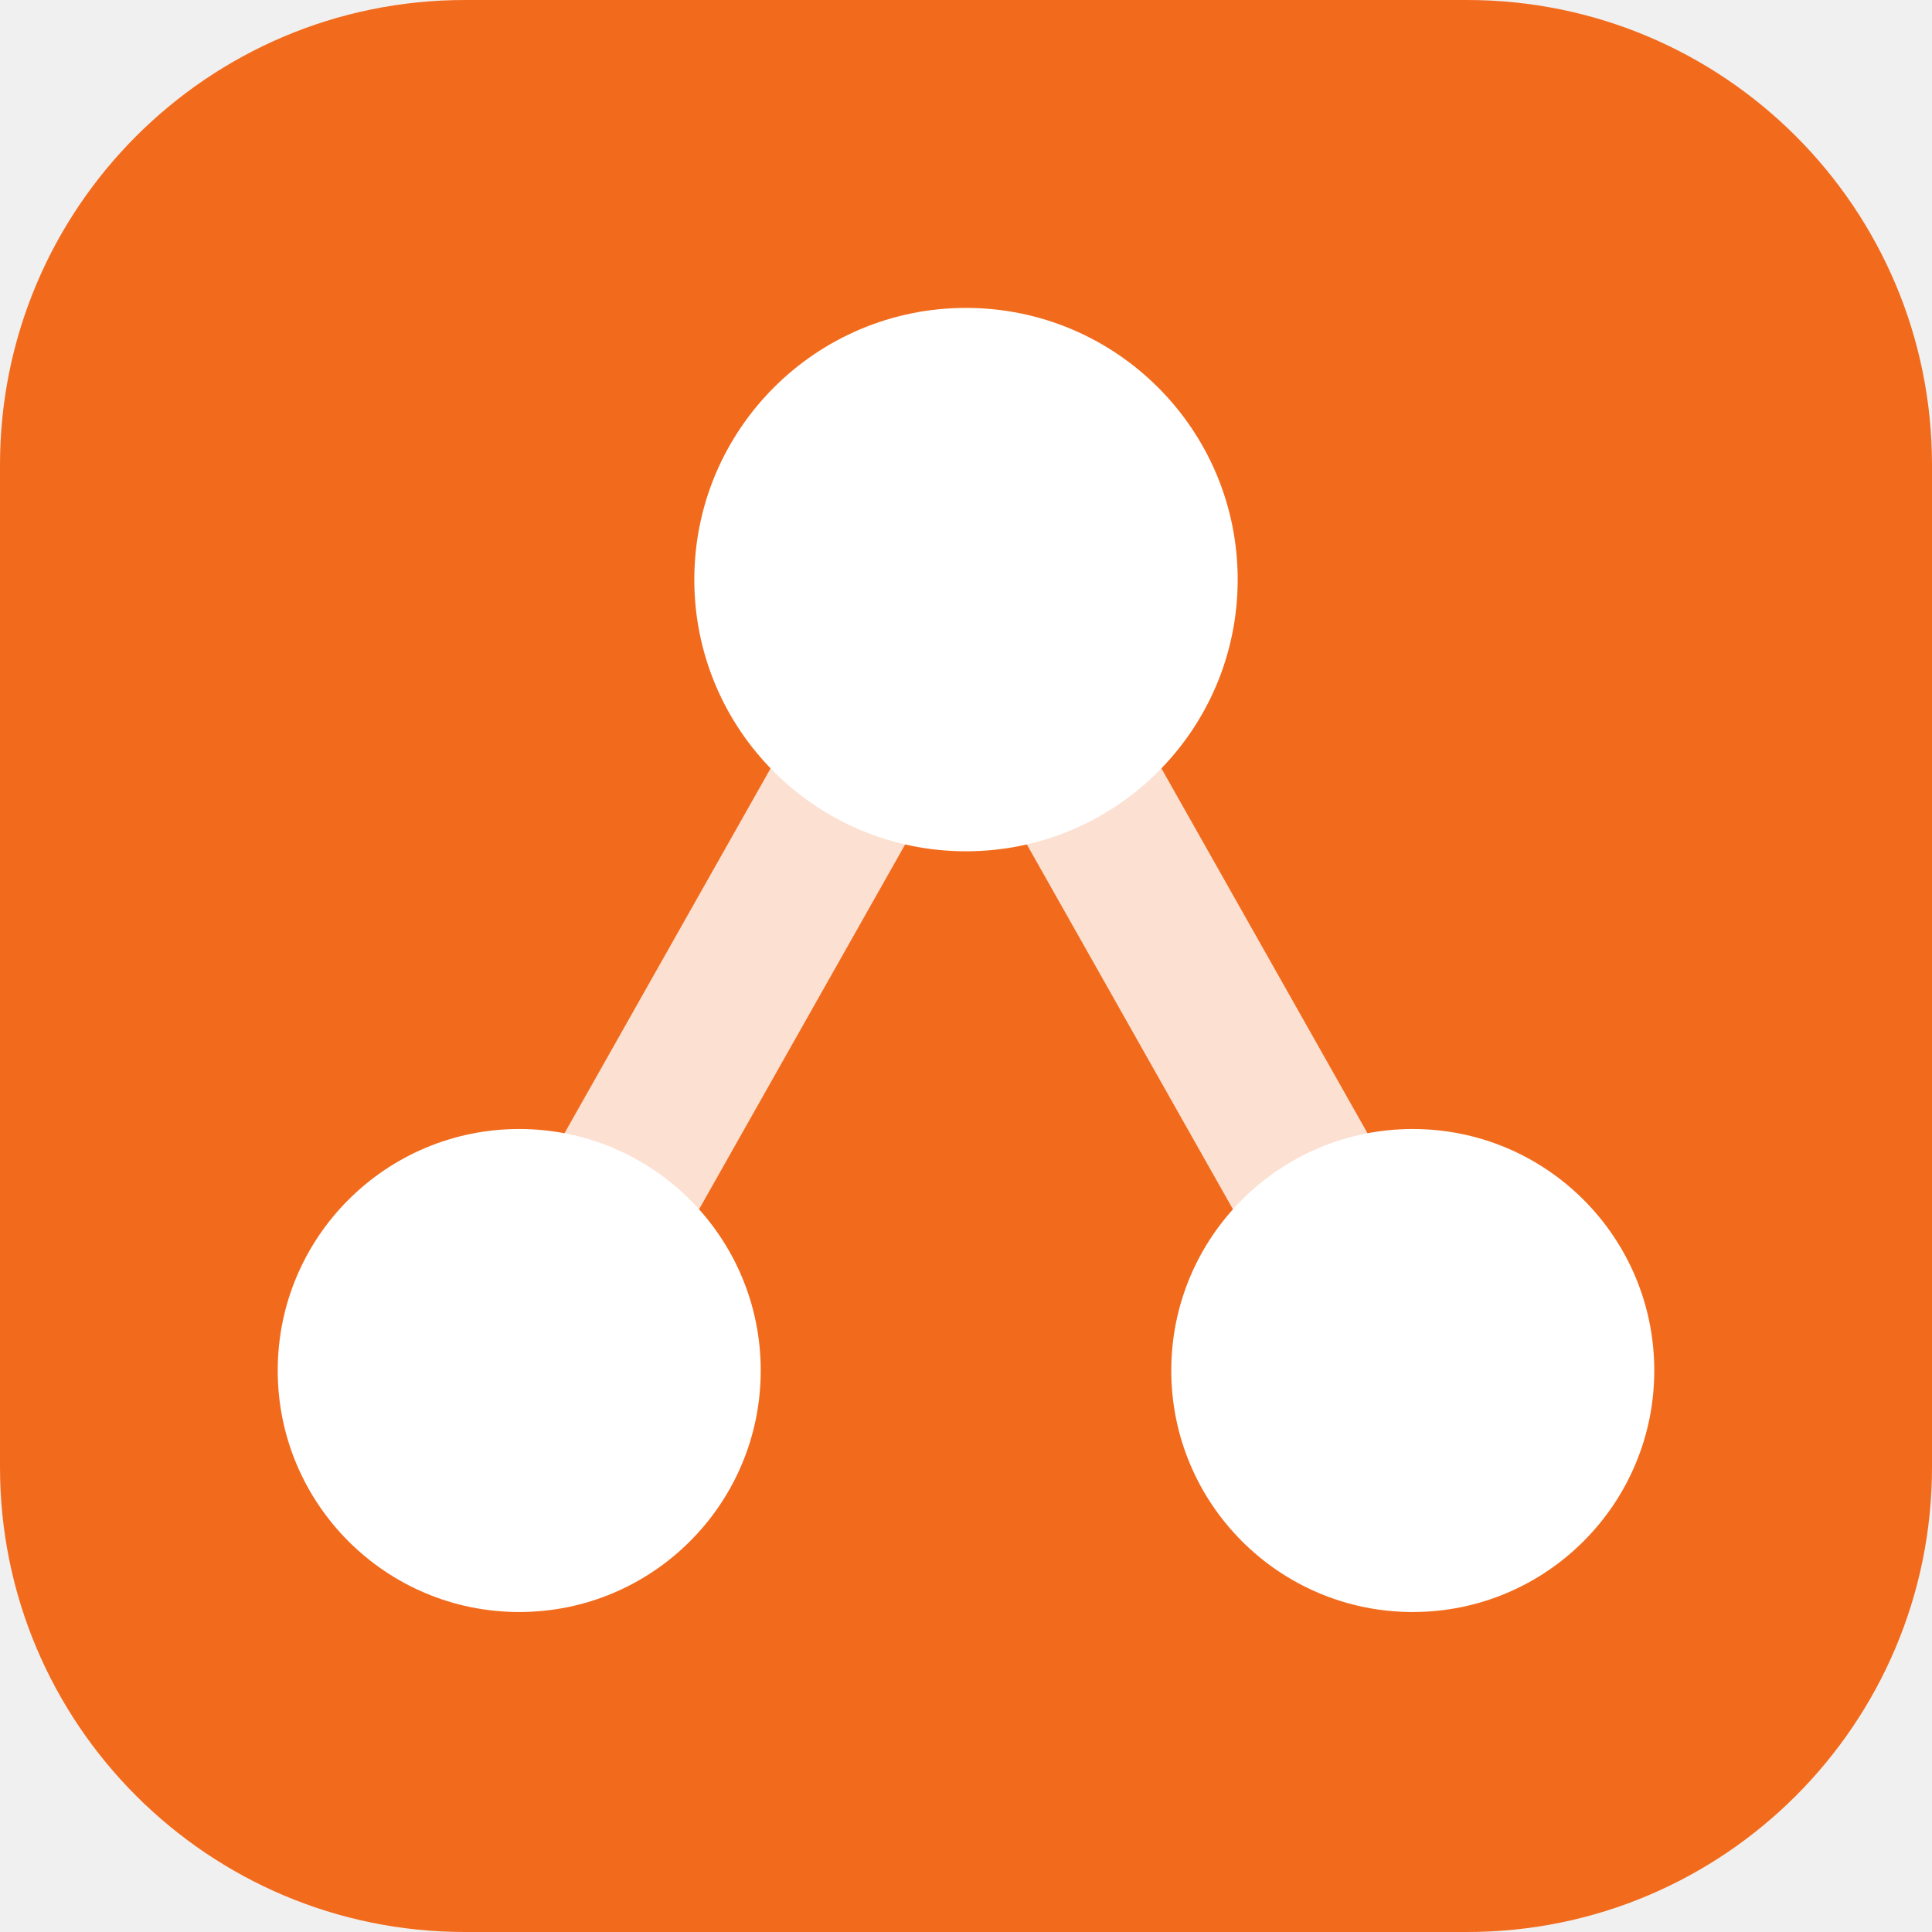
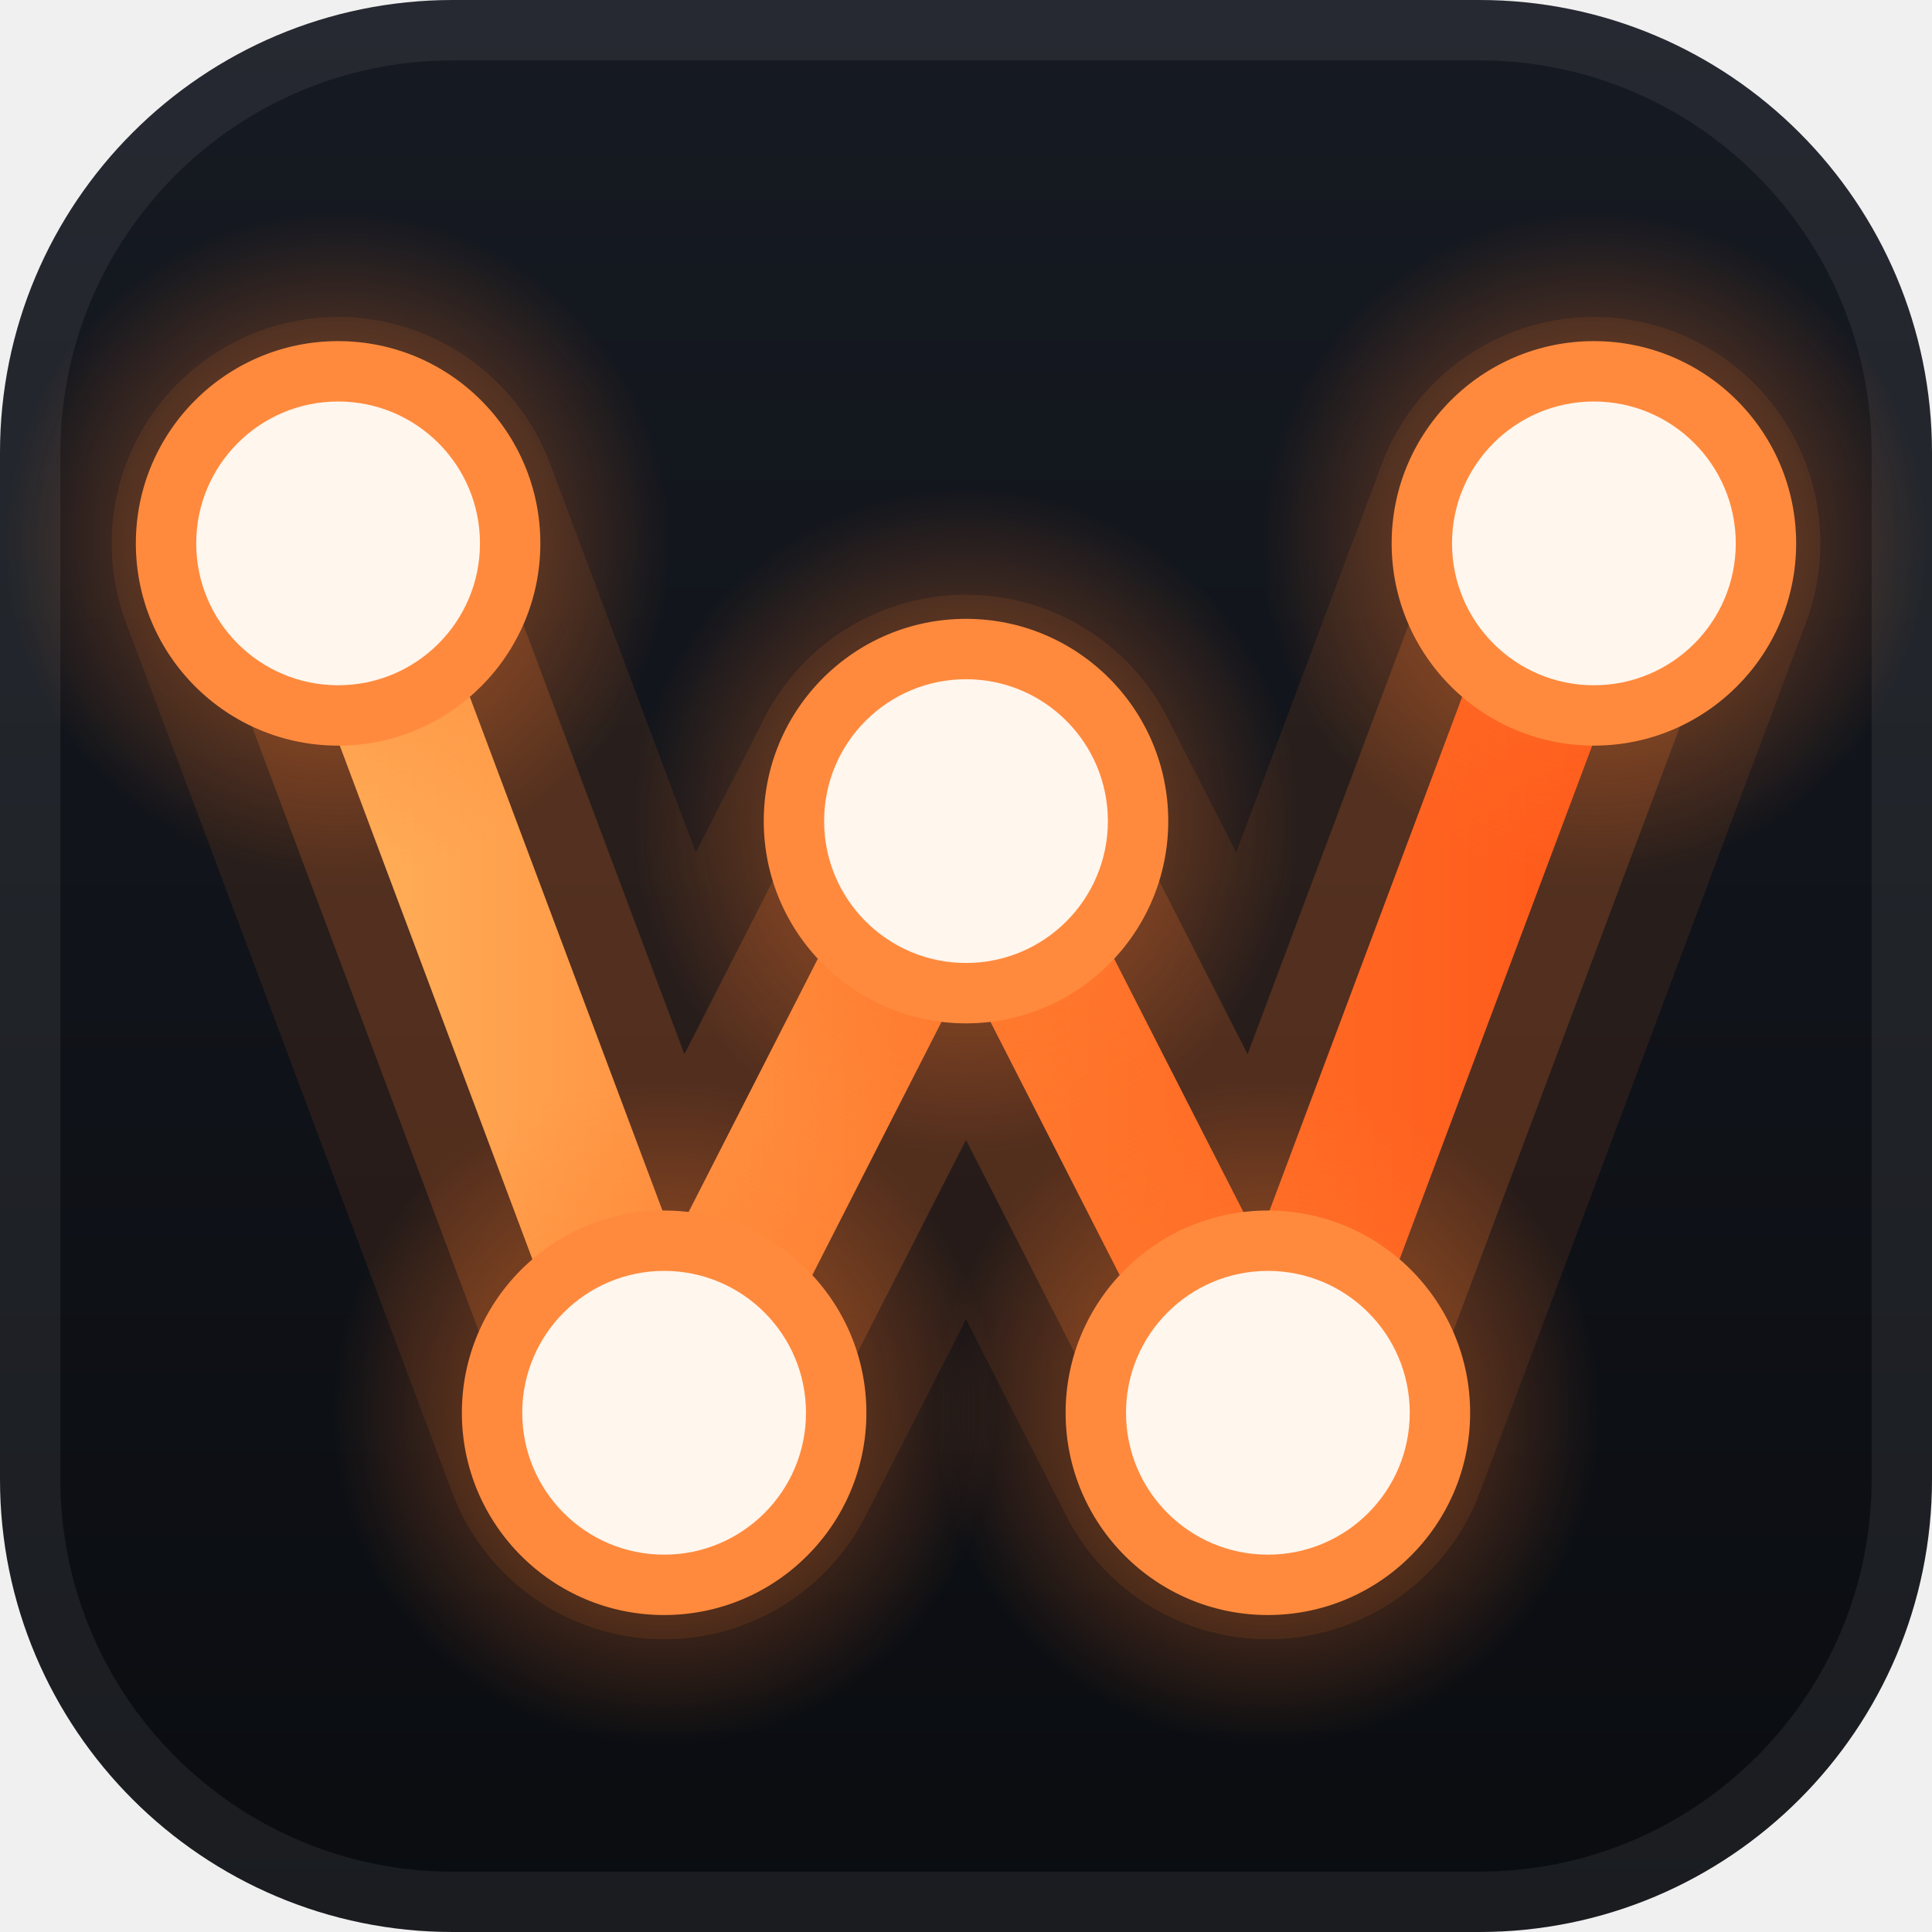
<svg xmlns="http://www.w3.org/2000/svg" viewBox="0 0 32 32">
-   <rect width="32" height="32" rx="7.7" fill="#f26b1d" />
-   <path d="M16.0 9.6L8.6 22.7M16.0 9.6L23.4 22.7" stroke="#fff" stroke-opacity=".8" stroke-width="2.56" stroke-linecap="round" />
-   <circle cx="16.0" cy="9.6" r="4.5" fill="#fff" />
-   <circle cx="8.6" cy="22.7" r="4" fill="#fff" />
-   <circle cx="23.4" cy="22.7" r="4" fill="#fff" />
+   <defs>
+     <linearGradient id="t" x1="0" y1="0" x2="0" y2="1">
+       <stop offset="0" stop-color="#161a22" />
+       <stop offset="1" stop-color="#0a0c10" />
+     </linearGradient>
+     <linearGradient id="w" x1="5" y1="0" x2="27" y2="0" gradientUnits="userSpaceOnUse">
+       <stop offset="0" stop-color="#ffb35c" />
+       <stop offset=".5" stop-color="#ff7a2e" />
+       <stop offset="1" stop-color="#ff5719" />
+     </linearGradient>
+     <radialGradient id="h">
+       <stop offset="0" stop-color="#ff7a2e" stop-opacity=".55" />
+       <stop offset="1" stop-color="#ff7a2e" stop-opacity="0" />
+     </radialGradient>
+   </defs>
+   <rect width="32" height="32" rx="7.5" fill="url(#t)" />
+   <rect x=".5" y=".5" width="31" height="31" rx="7.0" fill="none" stroke="#fff" stroke-opacity=".07" />
+   <path d="M5.6 9.0L11.0 23.4L16.0 13.6L21.0 23.4L26.4 9.0" fill="none" stroke="#ff7a2e" stroke-opacity="0.1" stroke-width="7.5" stroke-linejoin="round" stroke-linecap="round" />
+   <path d="M5.6 9.0L11.0 23.4L16.0 13.6L21.0 23.4L26.4 9.0" fill="none" stroke="#ff7a2e" stroke-opacity="0.2" stroke-width="4.8" stroke-linejoin="round" stroke-linecap="round" />
+   <path d="M5.6 9.0L11.0 23.4L16.0 13.6L21.0 23.4L26.4 9.0" fill="none" stroke="url(#w)" stroke-width="2.3" stroke-linejoin="round" stroke-linecap="round" />
+   <circle cx="5.6" cy="9.0" r="5.55" fill="url(#h)" />
+   <circle cx="5.6" cy="9.0" r="3.35" fill="#ff8a3d" />
+   <circle cx="5.6" cy="9.0" r="2.35" fill="#fff6ee" />
+   <circle cx="11.0" cy="23.4" r="5.55" fill="url(#h)" />
+   <circle cx="11.0" cy="23.4" r="3.35" fill="#ff8a3d" />
+   <circle cx="11.0" cy="23.4" r="2.35" fill="#fff6ee" />
+   <circle cx="16.0" cy="13.6" r="5.55" fill="url(#h)" />
+   <circle cx="16.0" cy="13.6" r="3.35" fill="#ff8a3d" />
+   <circle cx="16.0" cy="13.6" r="2.35" fill="#fff6ee" />
+   <circle cx="21.0" cy="23.4" r="5.55" fill="url(#h)" />
+   <circle cx="21.0" cy="23.4" r="3.35" fill="#ff8a3d" />
+   <circle cx="21.0" cy="23.4" r="2.35" fill="#fff6ee" />
+   <circle cx="26.4" cy="9.0" r="5.55" fill="url(#h)" />
+   <circle cx="26.4" cy="9.0" r="3.35" fill="#ff8a3d" />
+   <circle cx="26.4" cy="9.0" r="2.35" fill="#fff6ee" />
</svg>
